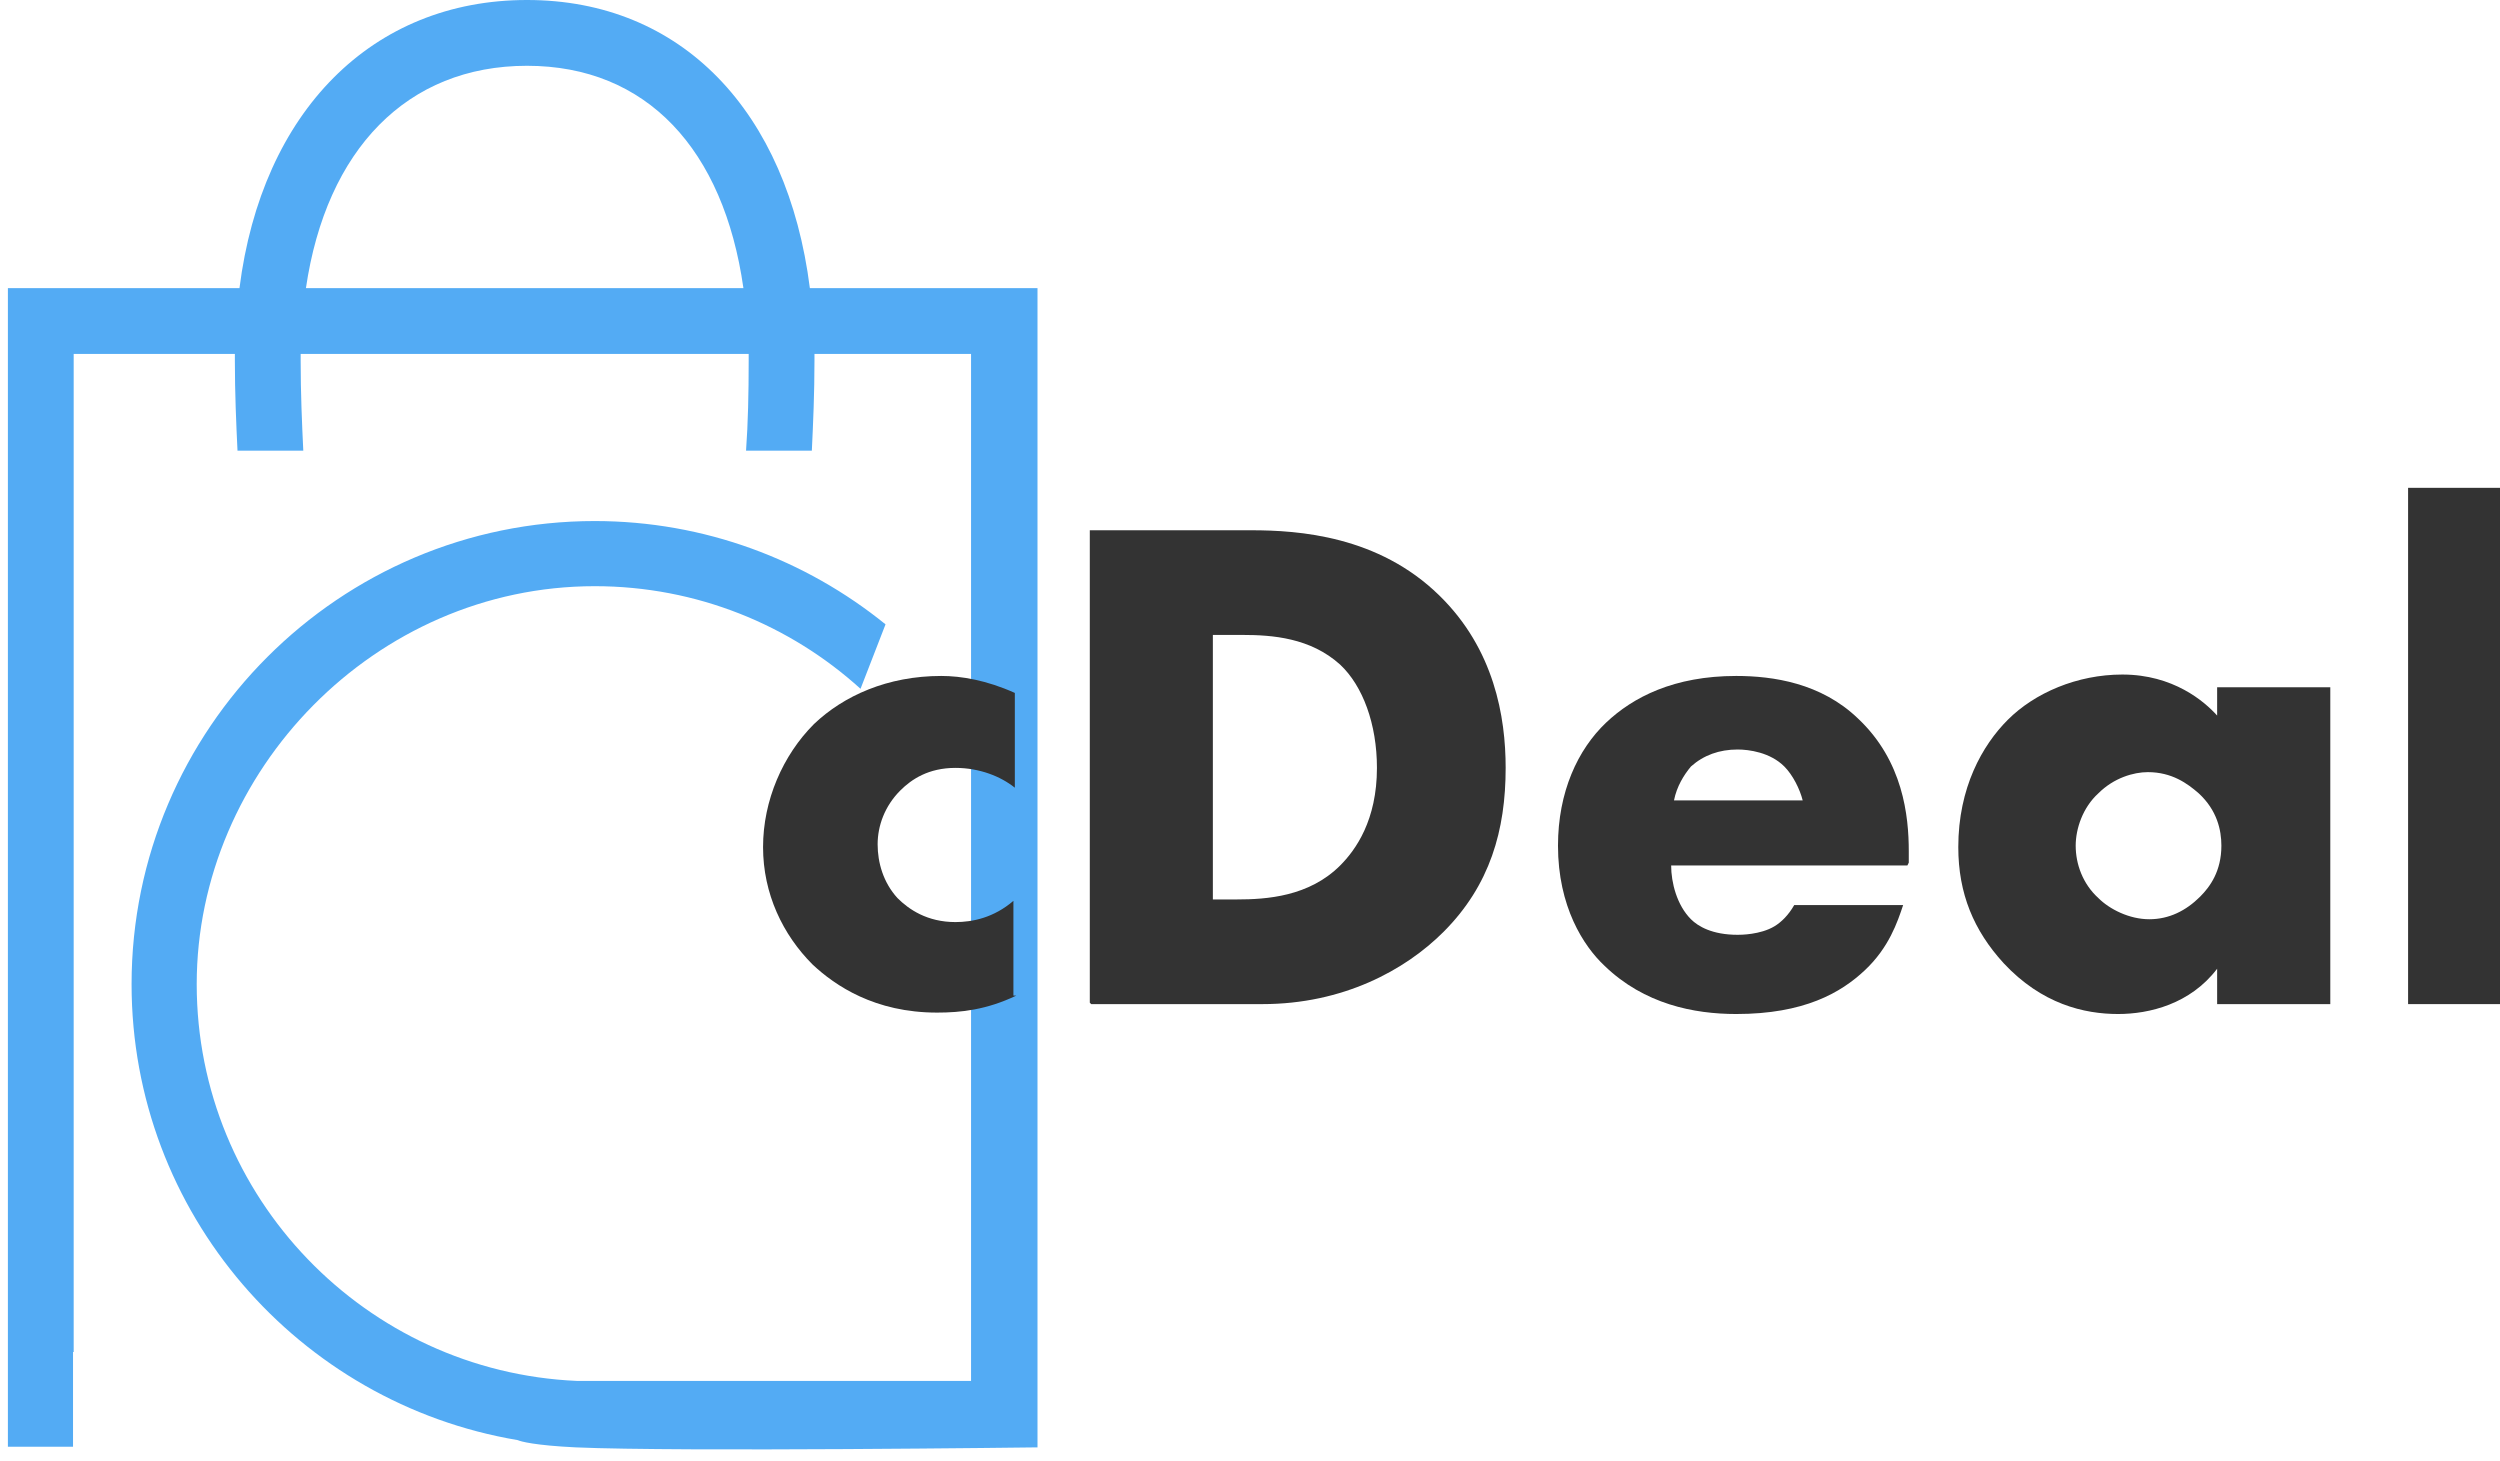
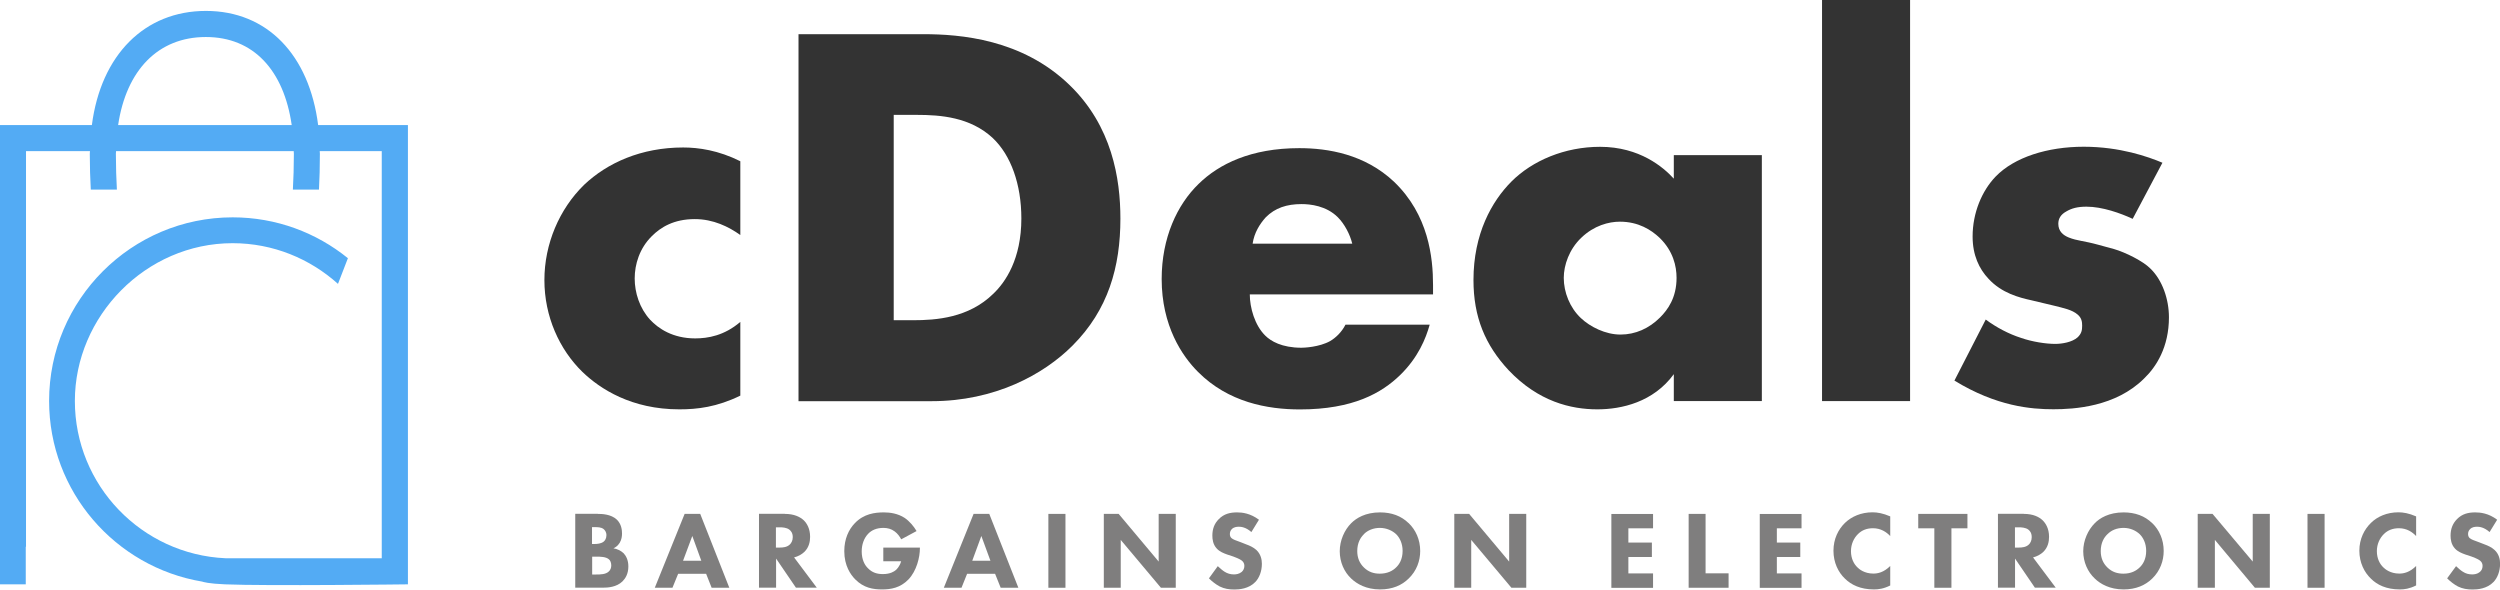
- <svg xmlns="http://www.w3.org/2000/svg" viewBox="0 0 38 22.2" role="img" aria-label="cDeals">
+ <svg xmlns="http://www.w3.org/2000/svg" role="img" aria-label="cDeals" viewBox="0 0 299.87 70.7">
  <defs>
    <style>
      .cls-1 {
        fill: #7f7e7e;
      }

      .cls-2 {
        fill: #53abf4;
      }

      .cls-3 {
        fill: #333;
      }
    </style>
  </defs>
-   <g transform="translate(-0.9 0)">
-     <path class="cls-2" d="M13.21,4.38c-.34-2.69-1.95-4.38-4.3-4.38s-4.03,1.69-4.37,4.38H1.02v17.61h.99v-1.44h.01V5.38h2.45s0,.07,0,.1c0,.5.02.95.04,1.37h1c-.02-.42-.04-.87-.04-1.37,0-.04,0-.07,0-.1h6.81s0,.07,0,.1c0,.5-.01.95-.04,1.37h1c.02-.42.04-.87.04-1.37,0-.04,0-.07,0-.1h2.38v15.61h-5.99c-3.21-.14-5.78-2.79-5.78-6.03s2.71-6.05,6.05-6.05c1.55,0,2.97.59,4.04,1.56l.38-.98c-1.21-.98-2.75-1.57-4.42-1.57-3.88,0-7.04,3.16-7.04,7.04,0,3.48,2.54,6.37,5.87,6.93.04.02.26.08.88.11,1.58.07,7.02,0,7.02,0V4.38h-3.44ZM5.55,4.38c.31-2.11,1.54-3.38,3.36-3.38s2.99,1.27,3.29,3.38h-6.66Z" />
-   </g>
-   <g transform="translate(14.2 7.2)">
-     <g transform="scale(2.15) translate(-2.4 -24.4)">
+   <g>
+     <g>
+       <path class="cls-2" d="M38.16,15c-1.07-8.42-6.11-13.69-13.46-13.69s-12.59,5.27-13.68,13.69H0v55.09h3.09v-4.51h.03V18.13h7.67c0,.11-.02.21-.02.32,0,1.56.05,2.96.12,4.29h3.13c-.07-1.31-.12-2.72-.12-4.29,0-.11.02-.21.02-.32h21.31c0,.11.02.21.02.32,0,1.57-.05,2.98-.12,4.29h3.13c.07-1.33.11-2.73.11-4.29,0-.11-.02-.21-.02-.32h7.44v48.83h-18.74c-10.04-.45-18.07-8.73-18.07-18.87s8.49-18.92,18.92-18.92c4.86,0,9.28,1.86,12.64,4.88l1.19-3.08c-3.78-3.06-8.59-4.9-13.82-4.9-12.14,0-22.02,9.88-22.02,22.02,0,10.89,7.95,19.92,18.35,21.67.14.05.8.25,2.74.33,4.93.21,21.95,0,21.95,0V15h-10.77ZM14.17,15c.98-6.59,4.81-10.56,10.52-10.56s9.35,3.98,10.3,10.56H14.17Z" />
      <g>
-         <path class="cls-3" d="M2.98,28.09c-.21.1-.39.12-.56.12-.44,0-.72-.19-.88-.34-.21-.21-.35-.5-.35-.83s.14-.65.36-.87c.21-.2.52-.34.9-.34.14,0,.32.03.52.12v.67c-.1-.08-.25-.14-.42-.14-.19,0-.31.08-.39.16-.11.11-.16.25-.16.38s.04.27.14.38c.08.08.21.17.41.17.12,0,.27-.03.41-.15v.67Z" />
-         <path class="cls-3" d="M3.5,28.14v-3.34h1.14c.34,0,.9.04,1.33.46.39.38.47.86.47,1.22,0,.44-.11.83-.44,1.16-.27.27-.71.51-1.28.51h-1.21ZM4.37,27.41h.17c.21,0,.51-.02.73-.24.11-.11.26-.32.26-.69,0-.31-.1-.58-.26-.73-.21-.19-.48-.21-.69-.21h-.21v1.87Z" />
-         <path class="cls-3" d="M9.28,27.17h-1.67c0,.12.04.28.14.38.05.05.15.11.33.11.02,0,.16,0,.26-.06.05-.03.1-.08.14-.15h.77c-.04.12-.1.3-.27.46-.17.16-.43.31-.91.31-.3,0-.65-.07-.93-.34-.15-.14-.33-.42-.33-.85,0-.38.14-.68.34-.87.19-.18.48-.33.92-.33.26,0,.6.05.86.3.32.3.36.69.36.94v.08ZM8.54,26.71c-.02-.08-.07-.18-.13-.24-.1-.1-.25-.12-.33-.12-.13,0-.24.04-.33.12-.05.06-.1.14-.12.24h.91Z" />
-         <path class="cls-3" d="M11.47,25.91h.8v2.24h-.8v-.25c-.19.25-.48.32-.7.32-.24,0-.54-.07-.81-.36-.21-.23-.32-.49-.32-.82,0-.42.17-.72.35-.9.19-.19.49-.32.81-.32.36,0,.58.19.67.29v-.21ZM10.63,26.66c-.11.1-.16.25-.16.37,0,.13.05.27.16.37.08.08.22.15.36.15s.26-.06.36-.16c.07-.07.15-.18.15-.36,0-.11-.03-.25-.16-.37-.08-.07-.19-.15-.36-.15-.1,0-.24.04-.35.15Z" />
-         <path class="cls-3" d="M13.62,24.5v3.65h-.8v-3.65h.8Z" />
-         <path class="cls-3" d="M14.31,27.4c.09.07.21.13.32.17.1.04.22.05.31.05.06,0,.16-.01.21-.06.04-.03.04-.06.04-.1,0-.04,0-.07-.04-.1-.05-.04-.13-.06-.21-.08l-.21-.05c-.11-.02-.27-.07-.39-.2-.08-.09-.15-.21-.15-.38,0-.22.09-.42.21-.55.17-.17.47-.27.8-.27s.58.09.72.15l-.27.51c-.11-.05-.28-.11-.42-.11-.08,0-.13.01-.18.04-.04.03-.07.06-.07.11,0,.07.04.1.09.12.08.03.14.03.27.07l.15.04c.1.03.26.11.33.18.11.11.17.28.17.45,0,.27-.12.45-.22.56-.26.26-.64.28-.83.28-.2,0-.52-.03-.9-.26l.29-.56Z" />
+         <path class="cls-3" d="M88.81,47.45c-2.83,1.38-5.15,1.65-7.33,1.65-5.74,0-9.5-2.45-11.62-4.49-2.77-2.7-4.56-6.66-4.56-11.01s1.79-8.52,4.75-11.42c2.78-2.64,6.86-4.49,11.89-4.49,1.84,0,4.22.33,6.86,1.65v8.85c-1.39-.99-3.23-1.91-5.47-1.91-2.51,0-4.1.99-5.15,2.05-1.46,1.44-2.05,3.36-2.05,5.07s.59,3.57,1.84,4.94c.99,1.06,2.72,2.25,5.42,2.25,1.52,0,3.49-.33,5.41-1.98v8.85Z" />
+         <path class="cls-3" d="M95.78,48.11V4.1h14.98c4.43,0,11.82.59,17.5,6.07,5.14,4.94,6.13,11.28,6.13,16.05,0,5.79-1.46,10.95-5.74,15.23-3.49,3.5-9.36,6.67-16.9,6.67h-15.97ZM107.2,38.41h2.31c2.77,0,6.67-.27,9.63-3.17,1.46-1.39,3.37-4.16,3.37-9.04,0-4.1-1.26-7.6-3.44-9.65-2.7-2.51-6.27-2.77-9.1-2.77h-2.77v24.62Z" />
+         <path class="cls-3" d="M171.89,35.31h-21.98c0,1.58.59,3.7,1.85,4.94.66.66,1.98,1.46,4.35,1.46.27,0,2.11-.06,3.44-.8.66-.39,1.38-1.06,1.84-1.97h10.1c-.46,1.65-1.38,3.95-3.57,6.07-2.18,2.11-5.6,4.1-12,4.1-3.9,0-8.59-.86-12.21-4.49-1.92-1.91-4.37-5.54-4.37-11.15,0-4.94,1.85-8.91,4.43-11.41,2.43-2.38,6.27-4.29,12.08-4.29,3.43,0,7.84.72,11.35,4.02,4.16,3.97,4.69,9.1,4.69,12.41v1.12ZM162.2,29.23c-.27-1.12-.93-2.37-1.73-3.17-1.38-1.38-3.3-1.58-4.35-1.58-1.78,0-3.17.46-4.29,1.58-.72.8-1.39,1.85-1.58,3.17h11.95Z" />
+         <path class="cls-3" d="M200.77,18.61h10.56v29.5h-10.56v-3.23c-2.45,3.36-6.27,4.22-9.17,4.22-3.17,0-7.07-.93-10.64-4.69-2.83-3.04-4.22-6.4-4.22-10.82,0-5.55,2.19-9.44,4.56-11.82,2.51-2.51,6.4-4.16,10.62-4.16,4.75,0,7.6,2.45,8.85,3.82v-2.83ZM189.68,28.51c-1.46,1.38-2.11,3.3-2.11,4.82,0,1.71.72,3.57,2.05,4.82,1.12,1.06,2.96,1.98,4.75,1.98s3.43-.73,4.75-2.05c.93-.93,1.98-2.37,1.98-4.75,0-1.39-.4-3.23-2.05-4.82-.99-.93-2.51-1.92-4.75-1.92-1.33,0-3.1.46-4.62,1.92Z" />
+         <path class="cls-3" d="M229.11,0v48.11h-10.56V0h10.56Z" />
+         <path class="cls-3" d="M238.2,38.34c1.25.93,2.77,1.73,4.22,2.19,1.31.46,2.96.72,4.1.72.79,0,2.03-.19,2.7-.8.46-.45.53-.85.53-1.38,0-.46-.06-.93-.53-1.33-.67-.59-1.73-.79-2.78-1.06l-2.77-.66c-1.46-.32-3.57-.86-5.15-2.58-1.12-1.18-1.91-2.83-1.91-5.07,0-2.85,1.12-5.49,2.77-7.2,2.24-2.31,6.21-3.57,10.56-3.57s7.73,1.2,9.44,1.92l-3.57,6.73c-1.44-.67-3.63-1.46-5.54-1.46-1.06,0-1.79.19-2.45.59-.59.33-.93.8-.93,1.46,0,.91.59,1.38,1.26,1.65.99.4,1.84.4,3.5.86l1.91.52c1.39.4,3.5,1.46,4.35,2.32,1.46,1.39,2.25,3.7,2.25,5.87,0,3.57-1.52,5.94-2.97,7.33-3.43,3.43-8.45,3.7-10.89,3.7-2.64,0-6.8-.33-11.87-3.44l3.76-7.33Z" />
+       </g>
+       <g>
+         <path class="cls-1" d="M71.71,61.64c.49,0,1.57.03,2.27.68.57.54.63,1.29.63,1.67,0,.35-.05.73-.28,1.12-.23.37-.54.57-.75.66.42.06.9.28,1.22.59.28.3.57.8.57,1.58,0,.89-.35,1.44-.7,1.79-.72.71-1.79.76-2.33.76h-3.34v-8.86h2.7ZM71.02,65.25h.33c.27,0,.73-.04,1.03-.26.18-.13.36-.4.36-.79s-.19-.62-.35-.75c-.3-.22-.7-.22-1.06-.22h-.32v2.01ZM71.02,68.91h.49c.52,0,1.15-.01,1.51-.36.19-.17.3-.42.3-.73,0-.36-.14-.61-.27-.72-.36-.33-1.06-.33-1.47-.33h-.55v2.15Z" />
+         <path class="cls-1" d="M84.69,68.83h-3.35l-.68,1.67h-2.12l3.58-8.86h1.87l3.49,8.86h-2.12l-.66-1.67ZM84.12,67.26l-1.08-2.97-1.11,2.97h2.19Z" />
+         <path class="cls-1" d="M94.14,61.64c1.13,0,1.84.37,2.27.77.37.36.76.99.76,1.98,0,.55-.12,1.25-.68,1.8-.31.3-.75.55-1.24.67l2.72,3.63h-2.5l-2.38-3.49v3.49h-2.05v-8.86h3.1ZM93.08,65.68h.46c.37,0,.88-.04,1.22-.39.14-.15.33-.42.33-.86,0-.52-.24-.77-.41-.9-.33-.26-.86-.28-1.13-.28h-.48v2.43Z" />
+         <path class="cls-1" d="M105.95,65.68h4.39v.09c0,1.07-.39,2.7-1.37,3.73-.99,1.02-2.11,1.2-3.17,1.2s-2.2-.17-3.23-1.22c-.53-.54-1.3-1.61-1.3-3.37,0-1.46.53-2.6,1.27-3.36,1.08-1.13,2.42-1.29,3.48-1.29.72,0,1.66.12,2.49.66.59.4,1.11,1.03,1.43,1.58l-1.84.99c-.18-.33-.44-.7-.79-.95-.4-.3-.85-.42-1.35-.42-.81,0-1.42.27-1.84.72-.49.52-.76,1.27-.76,2.1,0,1,.37,1.66.75,2.02.52.54,1.12.7,1.79.7.89,0,1.35-.31,1.55-.48.06-.05.46-.4.64-1.06h-2.14v-1.64Z" />
+         <path class="cls-1" d="M119.35,68.83h-3.35l-.67,1.67h-2.12l3.57-8.86h1.88l3.49,8.86h-2.12l-.67-1.67ZM118.8,67.26l-1.09-2.97-1.09,2.97h2.19Z" />
+         <path class="cls-1" d="M127.8,61.64v8.86h-2.05v-8.86h2.05Z" />
+         <path class="cls-1" d="M132.4,70.5v-8.86h1.78l4.8,5.72v-5.72h2.05v8.86h-1.78l-4.82-5.74v5.74h-2.03Z" />
+         <path class="cls-1" d="M150.09,63.81c-.67-.59-1.24-.63-1.49-.63-.27,0-.62.04-.86.3-.13.14-.22.33-.22.57,0,.21.06.37.19.49.22.19.52.28,1.12.5l.66.26c.39.14.86.35,1.21.67.52.49.66,1.13.66,1.65,0,.91-.32,1.71-.79,2.19-.79.82-1.93.9-2.51.9-.64,0-1.2-.09-1.75-.36-.45-.23-.97-.64-1.3-.98l1.06-1.46c.23.22.59.53.82.67.35.22.71.32,1.12.32.26,0,.63-.05.93-.3.17-.15.32-.39.32-.72,0-.3-.12-.48-.31-.64-.23-.19-.79-.4-1.03-.49l-.73-.24c-.41-.15-.89-.33-1.24-.71-.46-.49-.53-1.12-.53-1.55,0-.79.23-1.44.77-1.98.62-.64,1.37-.81,2.19-.81.61,0,1.58.1,2.63.88l-.91,1.48Z" />
+         <path class="cls-1" d="M168.96,62.74c.84.81,1.39,1.97,1.39,3.35,0,1.17-.42,2.38-1.39,3.31-.81.8-1.93,1.3-3.43,1.3-1.65,0-2.78-.66-3.45-1.3-.85-.79-1.38-1.98-1.38-3.28s.57-2.56,1.37-3.36c.61-.61,1.7-1.3,3.46-1.3,1.39,0,2.54.42,3.43,1.29ZM163.59,64.09c-.39.37-.79,1.02-.79,2.01,0,.81.27,1.46.81,1.98.57.55,1.21.73,1.89.73.9,0,1.55-.33,1.97-.76.35-.33.77-.95.77-1.97,0-.93-.37-1.6-.77-2-.44-.42-1.15-.76-1.96-.76-.76,0-1.46.28-1.93.76Z" />
+         <path class="cls-1" d="M174.44,70.5v-8.86h1.78l4.8,5.72v-5.72h2.05v8.86h-1.78l-4.82-5.74v5.74h-2.03Z" />
+         <path class="cls-1" d="M198.28,63.37h-2.96v1.71h2.82v1.73h-2.82v1.97h2.96v1.73h-5v-8.86h5v1.73Z" />
+         <path class="cls-1" d="M204.58,61.64v7.13h2.76v1.73h-4.79v-8.86h2.03Z" />
+         <path class="cls-1" d="M216.09,63.37h-2.96v1.71h2.81v1.73h-2.81v1.97h2.96v1.73h-5.01v-8.86h5.01v1.73Z" />
+         <path class="cls-1" d="M226.74,70.22c-.79.4-1.42.48-1.96.48-1.62,0-2.73-.55-3.48-1.29-.8-.76-1.38-1.93-1.38-3.35s.58-2.56,1.38-3.34c.79-.76,1.93-1.27,3.31-1.27.58,0,1.26.12,2.12.49v2.36c-.45-.48-1.13-.94-2.07-.94-.75,0-1.34.24-1.8.7-.49.48-.84,1.2-.84,2.05,0,.91.37,1.56.77,1.94.18.19.82.75,1.91.75.54,0,1.25-.14,2.03-.91v2.34Z" />
+         <path class="cls-1" d="M234.07,63.37v7.13h-2.05v-7.13h-1.93v-1.73h5.9v1.73h-1.92Z" />
+         <path class="cls-1" d="M242.76,61.64c1.13,0,1.83.37,2.25.77.37.36.77.99.77,1.98,0,.55-.12,1.25-.68,1.8-.31.3-.75.55-1.24.67l2.72,3.63h-2.5l-2.38-3.49v3.49h-2.05v-8.86h3.1ZM241.7,65.68h.46c.37,0,.88-.04,1.22-.39.14-.15.32-.42.32-.86,0-.52-.23-.77-.4-.9-.33-.26-.86-.28-1.13-.28h-.48v2.43Z" />
+         <path class="cls-1" d="M258.15,62.74c.84.81,1.38,1.97,1.38,3.35,0,1.17-.42,2.38-1.38,3.31-.82.8-1.94,1.3-3.43,1.3-1.66,0-2.79-.66-3.45-1.3-.85-.79-1.39-1.98-1.39-3.28s.58-2.56,1.38-3.36c.59-.61,1.7-1.3,3.46-1.3,1.38,0,2.54.42,3.43,1.29ZM252.77,64.09c-.39.37-.79,1.02-.79,2.01,0,.81.27,1.46.81,1.98.57.55,1.21.73,1.91.73.9,0,1.53-.33,1.96-.76.35-.33.77-.95.77-1.97,0-.93-.37-1.6-.77-2-.44-.42-1.13-.76-1.94-.76s-1.47.28-1.94.76Z" />
+         <path class="cls-1" d="M263.61,70.5v-8.86h1.78l4.82,5.72v-5.72h2.05v8.86h-1.79l-4.8-5.74v5.74h-2.05Z" />
+         <path class="cls-1" d="M278.83,61.64v8.86h-2.05v-8.86h2.05Z" />
+         <path class="cls-1" d="M289.81,70.22c-.79.4-1.42.48-1.94.48-1.64,0-2.74-.55-3.48-1.29-.8-.76-1.39-1.93-1.39-3.35s.59-2.56,1.39-3.34c.77-.76,1.92-1.27,3.3-1.27.59,0,1.26.12,2.12.49v2.36c-.45-.48-1.12-.94-2.07-.94-.73,0-1.34.24-1.8.7-.49.48-.84,1.2-.84,2.05,0,.91.37,1.56.77,1.94.19.19.82.75,1.92.75.53,0,1.24-.14,2.02-.91v2.34Z" />
+         <path class="cls-1" d="M298.61,63.81c-.67-.59-1.24-.63-1.48-.63-.28,0-.63.04-.86.3-.14.14-.23.33-.23.57,0,.21.06.37.19.49.22.19.53.28,1.12.5l.67.26c.39.14.86.35,1.2.67.53.49.66,1.13.66,1.65,0,.91-.32,1.71-.79,2.19-.79.82-1.92.9-2.51.9-.63,0-1.2-.09-1.75-.36-.45-.23-.97-.64-1.3-.98l1.07-1.46c.22.22.58.53.82.67.33.22.7.32,1.11.32.27,0,.64-.05.93-.3.18-.15.32-.39.32-.72,0-.3-.12-.48-.31-.64-.23-.19-.79-.4-1.03-.49l-.73-.24c-.41-.15-.89-.33-1.24-.71-.46-.49-.53-1.12-.53-1.55,0-.79.24-1.44.77-1.98.62-.64,1.37-.81,2.19-.81.61,0,1.6.1,2.63.88l-.91,1.48Z" />
      </g>
    </g>
  </g>
</svg>
